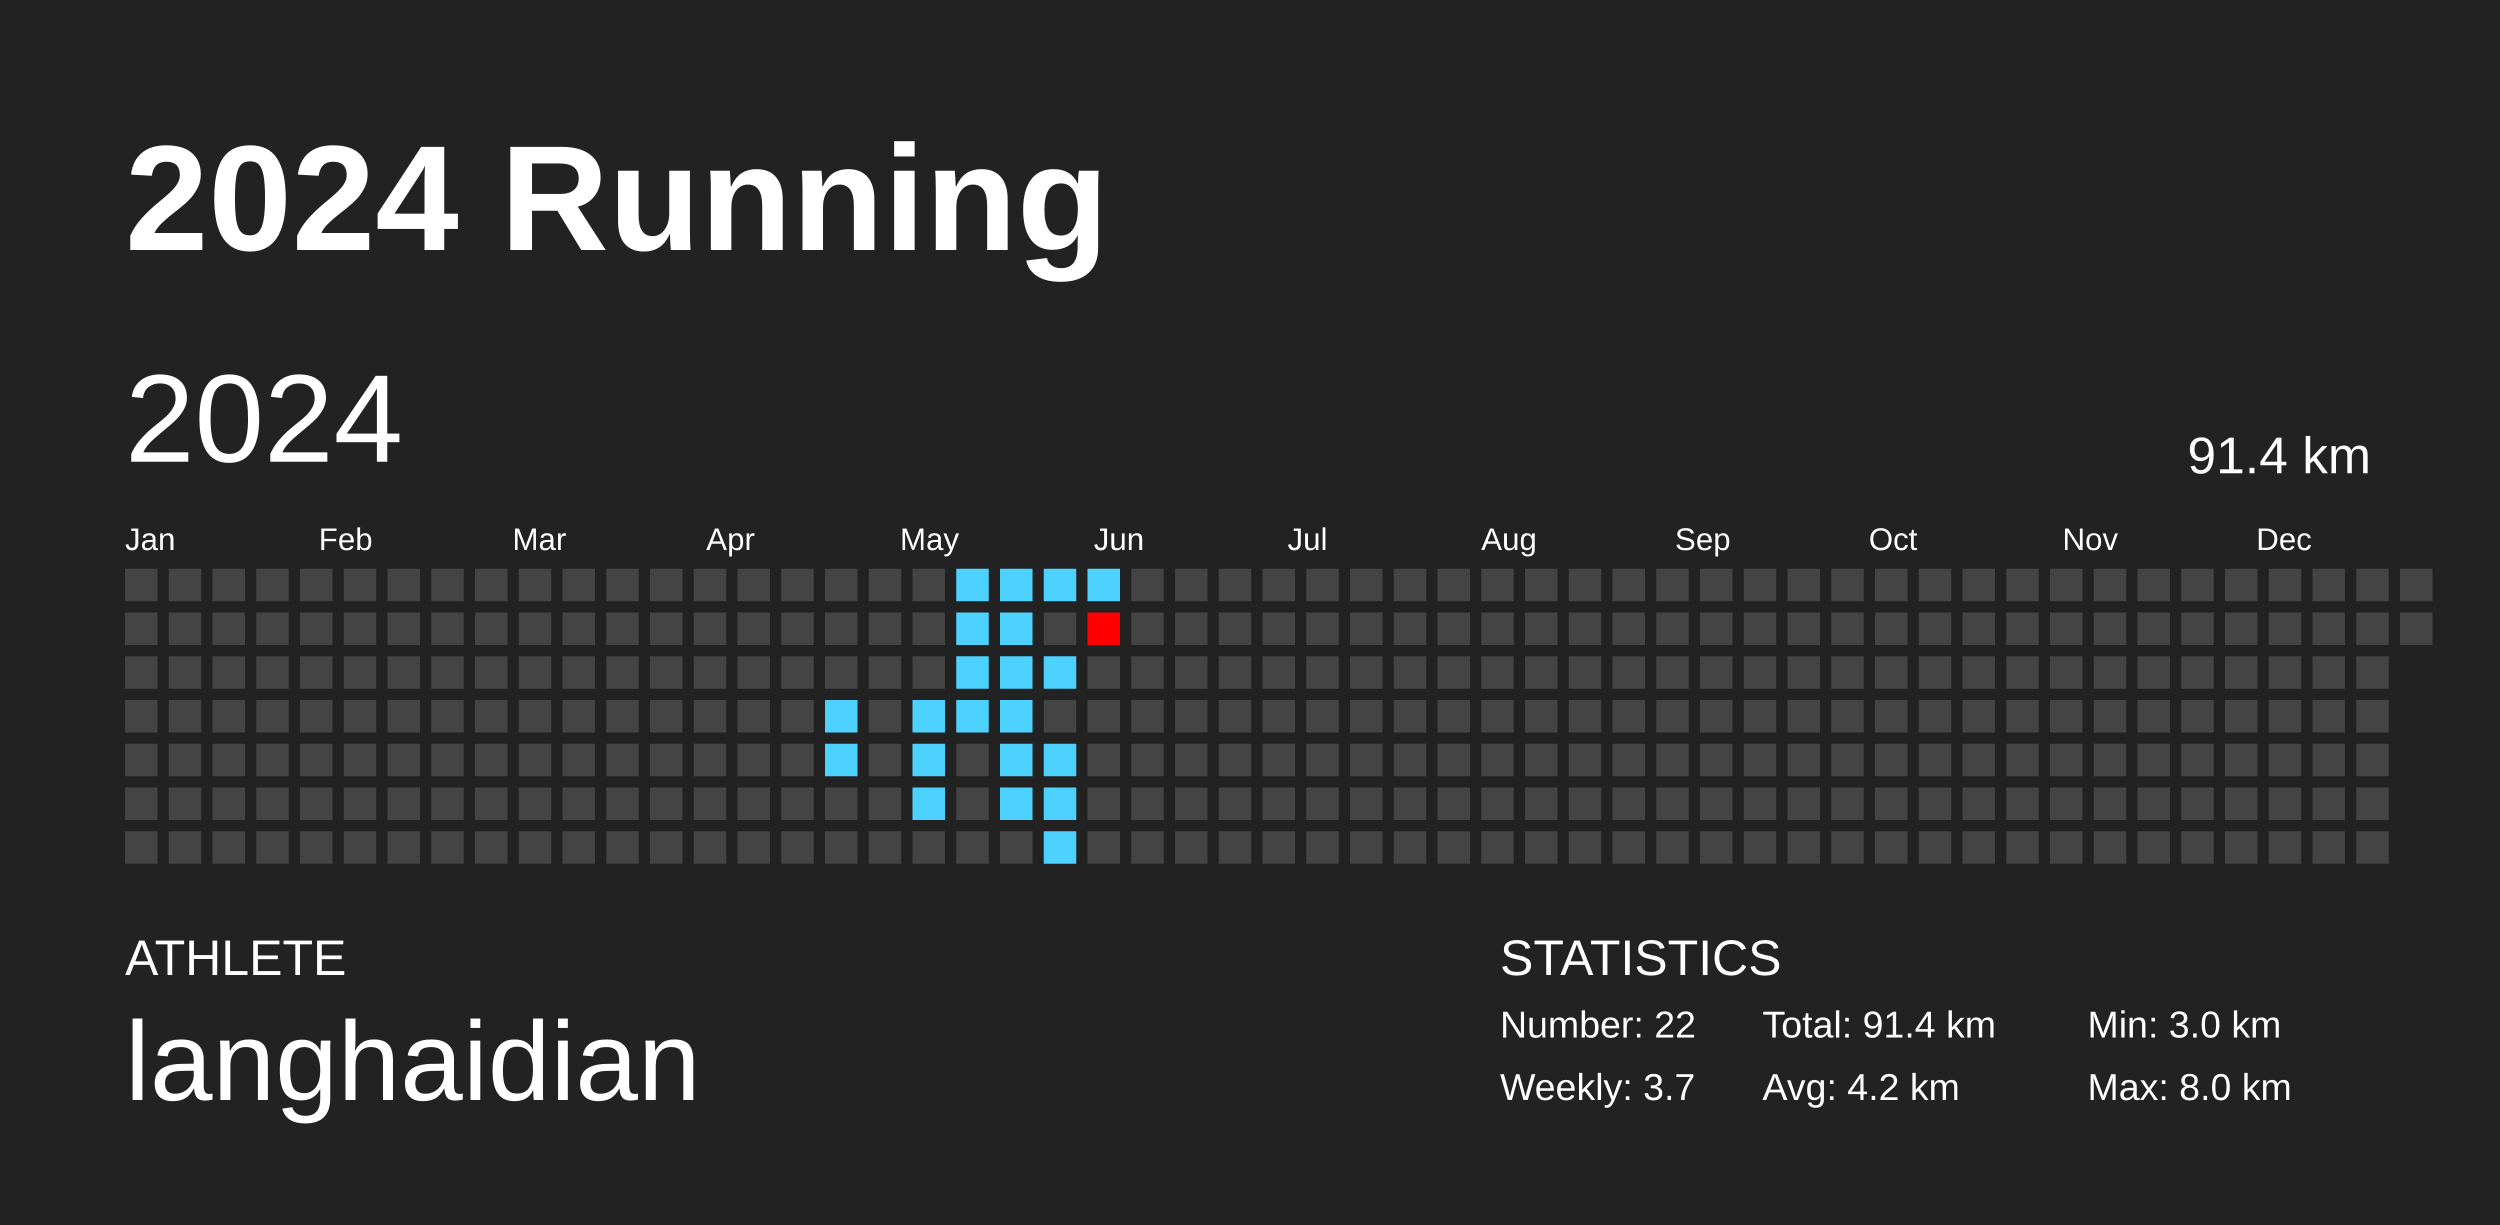
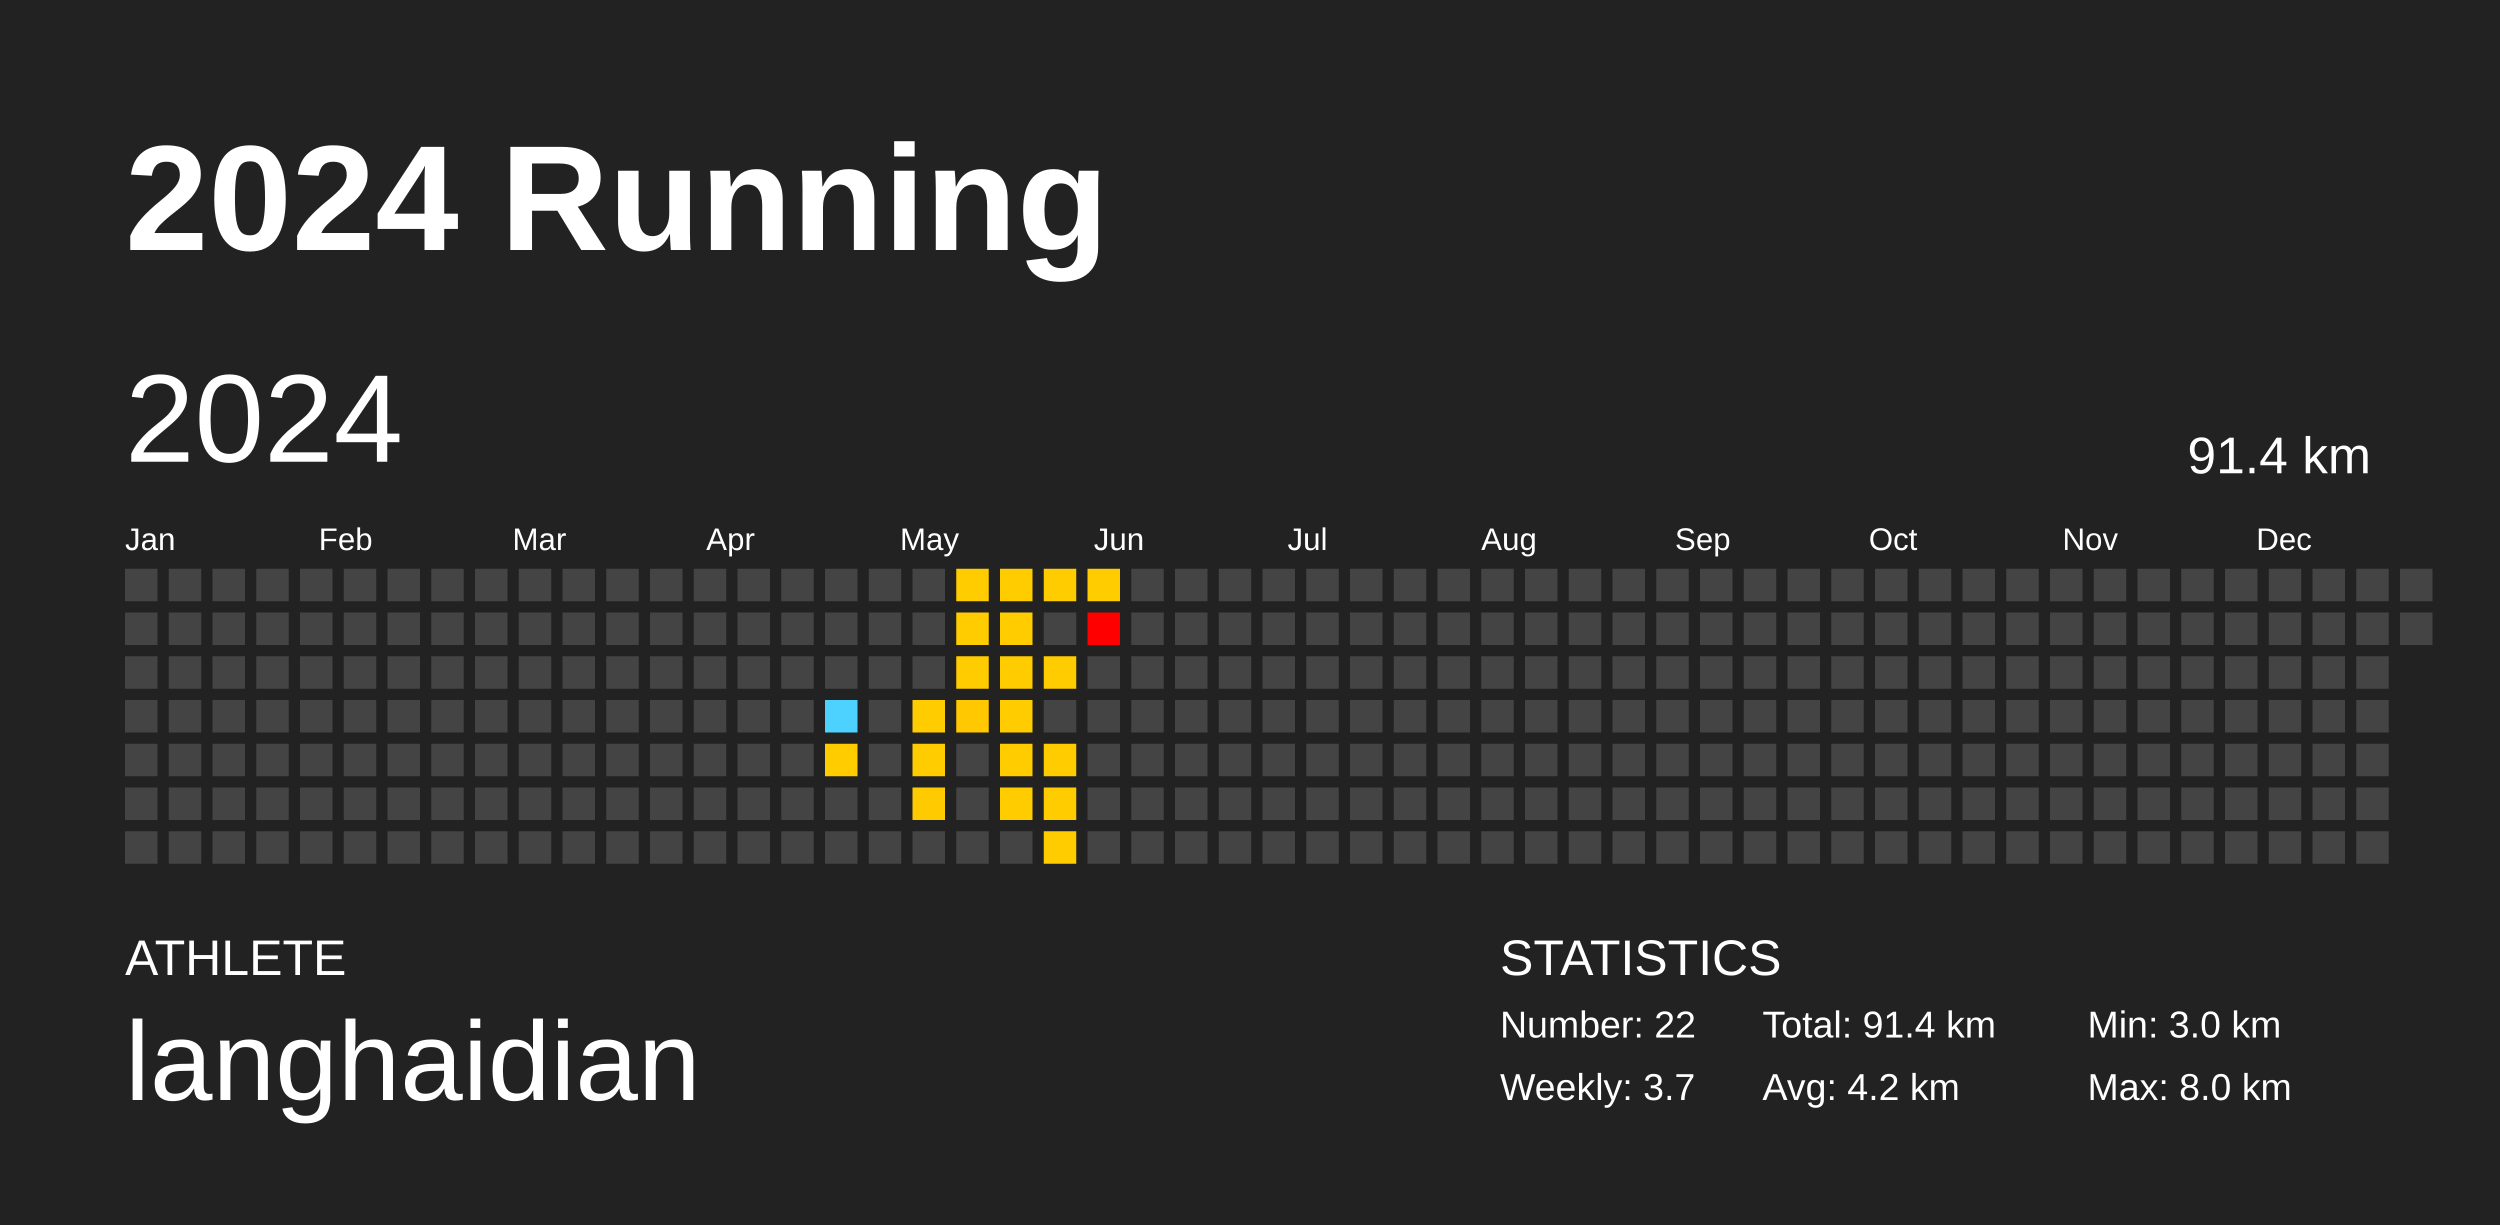
<svg xmlns="http://www.w3.org/2000/svg" baseProfile="full" height="98mm" version="1.1" viewBox="0,0,200,98" width="200mm">
  <defs />
  <rect fill="#222222" height="98" width="200" x="0" y="0" />
  <text fill="#FFFFFF" style="font-size:12px; font-family:Arial; font-weight:bold;" x="10" y="20">2024 Running</text>
  <text fill="#FFFFFF" style="font-size:4px; font-family:Arial" x="10" y="78">ATHLETE</text>
  <text fill="#FFFFFF" style="font-size:9px; font-family:Arial" x="10" y="88">langhaidian</text>
  <text fill="#FFFFFF" style="font-size:4px; font-family:Arial" x="120" y="78">STATISTICS</text>
  <text fill="#FFFFFF" style="font-size:3px; font-family:Arial" x="120" y="83">Number: 22</text>
  <text fill="#FFFFFF" style="font-size:3px; font-family:Arial" x="120" y="88">Weekly: 3.7</text>
  <text fill="#FFFFFF" style="font-size:3px; font-family:Arial" x="141" y="83">Total: 91.4 km</text>
  <text fill="#FFFFFF" style="font-size:3px; font-family:Arial" x="141" y="88">Avg: 4.2 km</text>
  <text fill="#FFFFFF" style="font-size:3px; font-family:Arial" x="167" y="83">Min: 3.0 km</text>
  <text fill="#FFFFFF" style="font-size:3px; font-family:Arial" x="167" y="88">Max: 8.0 km</text>
  <text dominant-baseline="hanging" fill="#FFFFFF" style="font-size:10.0px; font-family:Arial;" x="10" y="30">2024</text>
  <text dominant-baseline="hanging" fill="#FFFFFF" style="font-size:4.125px; font-family:Arial;" x="175" y="35">91.4 km</text>
  <text fill="#FFFFFF" style="font-size:2.5px; font-family:Arial" x="10.0" y="44">Jan</text>
  <text fill="#FFFFFF" style="font-size:2.5px; font-family:Arial" x="25.5" y="44">Feb</text>
  <text fill="#FFFFFF" style="font-size:2.5px; font-family:Arial" x="41.0" y="44">Mar</text>
  <text fill="#FFFFFF" style="font-size:2.5px; font-family:Arial" x="56.5" y="44">Apr</text>
  <text fill="#FFFFFF" style="font-size:2.5px; font-family:Arial" x="72.0" y="44">May</text>
  <text fill="#FFFFFF" style="font-size:2.5px; font-family:Arial" x="87.5" y="44">Jun</text>
  <text fill="#FFFFFF" style="font-size:2.5px; font-family:Arial" x="103.0" y="44">Jul</text>
  <text fill="#FFFFFF" style="font-size:2.5px; font-family:Arial" x="118.5" y="44">Aug</text>
  <text fill="#FFFFFF" style="font-size:2.5px; font-family:Arial" x="134.0" y="44">Sep</text>
  <text fill="#FFFFFF" style="font-size:2.5px; font-family:Arial" x="149.5" y="44">Oct</text>
  <text fill="#FFFFFF" style="font-size:2.5px; font-family:Arial" x="165.0" y="44">Nov</text>
  <text fill="#FFFFFF" style="font-size:2.5px; font-family:Arial" x="180.5" y="44">Dec</text>
  <rect fill="#444444" height="2.6" width="2.6" x="10.0" y="45.5" />
  <rect fill="#444444" height="2.6" width="2.6" x="10.0" y="49.0" />
  <rect fill="#444444" height="2.6" width="2.6" x="10.0" y="52.5" />
  <rect fill="#444444" height="2.6" width="2.6" x="10.0" y="56.0" />
  <rect fill="#444444" height="2.6" width="2.6" x="10.0" y="59.5" />
  <rect fill="#444444" height="2.6" width="2.6" x="10.0" y="63.0" />
  <rect fill="#444444" height="2.6" width="2.6" x="10.0" y="66.5" />
  <rect fill="#444444" height="2.6" width="2.6" x="13.5" y="45.5" />
  <rect fill="#444444" height="2.6" width="2.6" x="13.5" y="49.0" />
  <rect fill="#444444" height="2.6" width="2.6" x="13.5" y="52.5" />
  <rect fill="#444444" height="2.6" width="2.6" x="13.5" y="56.0" />
  <rect fill="#444444" height="2.6" width="2.6" x="13.5" y="59.5" />
  <rect fill="#444444" height="2.6" width="2.6" x="13.5" y="63.0" />
  <rect fill="#444444" height="2.6" width="2.6" x="13.5" y="66.5" />
  <rect fill="#444444" height="2.6" width="2.6" x="17.0" y="45.5" />
  <rect fill="#444444" height="2.6" width="2.6" x="17.0" y="49.0" />
  <rect fill="#444444" height="2.6" width="2.6" x="17.0" y="52.5" />
  <rect fill="#444444" height="2.6" width="2.6" x="17.0" y="56.0" />
  <rect fill="#444444" height="2.6" width="2.6" x="17.0" y="59.5" />
  <rect fill="#444444" height="2.6" width="2.6" x="17.0" y="63.0" />
  <rect fill="#444444" height="2.6" width="2.6" x="17.0" y="66.5" />
  <rect fill="#444444" height="2.6" width="2.6" x="20.5" y="45.5" />
  <rect fill="#444444" height="2.6" width="2.6" x="20.5" y="49.0" />
  <rect fill="#444444" height="2.6" width="2.6" x="20.5" y="52.5" />
  <rect fill="#444444" height="2.6" width="2.6" x="20.5" y="56.0" />
  <rect fill="#444444" height="2.6" width="2.6" x="20.5" y="59.5" />
  <rect fill="#444444" height="2.6" width="2.6" x="20.5" y="63.0" />
  <rect fill="#444444" height="2.6" width="2.6" x="20.5" y="66.5" />
  <rect fill="#444444" height="2.6" width="2.6" x="24.0" y="45.5" />
  <rect fill="#444444" height="2.6" width="2.6" x="24.0" y="49.0" />
  <rect fill="#444444" height="2.6" width="2.6" x="24.0" y="52.5" />
  <rect fill="#444444" height="2.6" width="2.6" x="24.0" y="56.0" />
  <rect fill="#444444" height="2.6" width="2.6" x="24.0" y="59.5" />
  <rect fill="#444444" height="2.6" width="2.6" x="24.0" y="63.0" />
  <rect fill="#444444" height="2.6" width="2.6" x="24.0" y="66.5" />
  <rect fill="#444444" height="2.6" width="2.6" x="27.5" y="45.5" />
  <rect fill="#444444" height="2.6" width="2.6" x="27.5" y="49.0" />
  <rect fill="#444444" height="2.6" width="2.6" x="27.5" y="52.5" />
  <rect fill="#444444" height="2.6" width="2.6" x="27.5" y="56.0" />
  <rect fill="#444444" height="2.6" width="2.6" x="27.5" y="59.5" />
  <rect fill="#444444" height="2.6" width="2.6" x="27.5" y="63.0" />
  <rect fill="#444444" height="2.6" width="2.6" x="27.5" y="66.5" />
  <rect fill="#444444" height="2.6" width="2.6" x="31.0" y="45.5" />
  <rect fill="#444444" height="2.6" width="2.6" x="31.0" y="49.0" />
  <rect fill="#444444" height="2.6" width="2.6" x="31.0" y="52.5" />
  <rect fill="#444444" height="2.6" width="2.6" x="31.0" y="56.0" />
  <rect fill="#444444" height="2.6" width="2.6" x="31.0" y="59.5" />
  <rect fill="#444444" height="2.6" width="2.6" x="31.0" y="63.0" />
  <rect fill="#444444" height="2.6" width="2.6" x="31.0" y="66.5" />
  <rect fill="#444444" height="2.6" width="2.6" x="34.5" y="45.5" />
  <rect fill="#444444" height="2.6" width="2.6" x="34.5" y="49.0" />
  <rect fill="#444444" height="2.6" width="2.6" x="34.5" y="52.5" />
  <rect fill="#444444" height="2.6" width="2.6" x="34.5" y="56.0" />
  <rect fill="#444444" height="2.6" width="2.6" x="34.5" y="59.5" />
  <rect fill="#444444" height="2.6" width="2.6" x="34.5" y="63.0" />
  <rect fill="#444444" height="2.6" width="2.6" x="34.5" y="66.5" />
  <rect fill="#444444" height="2.6" width="2.6" x="38.0" y="45.5" />
  <rect fill="#444444" height="2.6" width="2.6" x="38.0" y="49.0" />
  <rect fill="#444444" height="2.6" width="2.6" x="38.0" y="52.5" />
  <rect fill="#444444" height="2.6" width="2.6" x="38.0" y="56.0" />
  <rect fill="#444444" height="2.6" width="2.6" x="38.0" y="59.5" />
  <rect fill="#444444" height="2.6" width="2.6" x="38.0" y="63.0" />
  <rect fill="#444444" height="2.6" width="2.6" x="38.0" y="66.5" />
  <rect fill="#444444" height="2.6" width="2.6" x="41.5" y="45.5" />
  <rect fill="#444444" height="2.6" width="2.6" x="41.5" y="49.0" />
  <rect fill="#444444" height="2.6" width="2.6" x="41.5" y="52.5" />
  <rect fill="#444444" height="2.6" width="2.6" x="41.5" y="56.0" />
  <rect fill="#444444" height="2.6" width="2.6" x="41.5" y="59.5" />
  <rect fill="#444444" height="2.6" width="2.6" x="41.5" y="63.0" />
  <rect fill="#444444" height="2.6" width="2.6" x="41.5" y="66.5" />
  <rect fill="#444444" height="2.6" width="2.6" x="45.0" y="45.5" />
  <rect fill="#444444" height="2.6" width="2.6" x="45.0" y="49.0" />
  <rect fill="#444444" height="2.6" width="2.6" x="45.0" y="52.5" />
  <rect fill="#444444" height="2.6" width="2.6" x="45.0" y="56.0" />
  <rect fill="#444444" height="2.6" width="2.6" x="45.0" y="59.5" />
  <rect fill="#444444" height="2.6" width="2.6" x="45.0" y="63.0" />
  <rect fill="#444444" height="2.6" width="2.6" x="45.0" y="66.5" />
  <rect fill="#444444" height="2.6" width="2.6" x="48.5" y="45.5" />
  <rect fill="#444444" height="2.6" width="2.6" x="48.5" y="49.0" />
  <rect fill="#444444" height="2.6" width="2.6" x="48.5" y="52.5" />
  <rect fill="#444444" height="2.6" width="2.6" x="48.5" y="56.0" />
  <rect fill="#444444" height="2.6" width="2.6" x="48.5" y="59.5" />
  <rect fill="#444444" height="2.6" width="2.6" x="48.5" y="63.0" />
  <rect fill="#444444" height="2.6" width="2.6" x="48.5" y="66.5" />
  <rect fill="#444444" height="2.6" width="2.6" x="52.0" y="45.5" />
  <rect fill="#444444" height="2.6" width="2.6" x="52.0" y="49.0" />
  <rect fill="#444444" height="2.6" width="2.6" x="52.0" y="52.5" />
  <rect fill="#444444" height="2.6" width="2.6" x="52.0" y="56.0" />
  <rect fill="#444444" height="2.6" width="2.6" x="52.0" y="59.5" />
  <rect fill="#444444" height="2.6" width="2.6" x="52.0" y="63.0" />
  <rect fill="#444444" height="2.6" width="2.6" x="52.0" y="66.5" />
  <rect fill="#444444" height="2.6" width="2.6" x="55.5" y="45.5" />
  <rect fill="#444444" height="2.6" width="2.6" x="55.5" y="49.0" />
  <rect fill="#444444" height="2.6" width="2.6" x="55.5" y="52.5" />
  <rect fill="#444444" height="2.6" width="2.6" x="55.5" y="56.0" />
  <rect fill="#444444" height="2.6" width="2.6" x="55.5" y="59.5" />
  <rect fill="#444444" height="2.6" width="2.6" x="55.5" y="63.0" />
  <rect fill="#444444" height="2.6" width="2.6" x="55.5" y="66.5" />
  <rect fill="#444444" height="2.6" width="2.6" x="59.0" y="45.5" />
  <rect fill="#444444" height="2.6" width="2.6" x="59.0" y="49.0" />
  <rect fill="#444444" height="2.6" width="2.6" x="59.0" y="52.5" />
  <rect fill="#444444" height="2.6" width="2.6" x="59.0" y="56.0" />
  <rect fill="#444444" height="2.6" width="2.6" x="59.0" y="59.5" />
  <rect fill="#444444" height="2.6" width="2.6" x="59.0" y="63.0" />
  <rect fill="#444444" height="2.6" width="2.6" x="59.0" y="66.5" />
  <rect fill="#444444" height="2.6" width="2.6" x="62.5" y="45.5" />
  <rect fill="#444444" height="2.6" width="2.6" x="62.5" y="49.0" />
  <rect fill="#444444" height="2.6" width="2.6" x="62.5" y="52.5" />
  <rect fill="#444444" height="2.6" width="2.6" x="62.5" y="56.0" />
  <rect fill="#444444" height="2.6" width="2.6" x="62.5" y="59.5" />
  <rect fill="#444444" height="2.6" width="2.6" x="62.5" y="63.0" />
  <rect fill="#444444" height="2.6" width="2.6" x="62.5" y="66.5" />
  <rect fill="#444444" height="2.6" width="2.6" x="66.0" y="45.5" />
  <rect fill="#444444" height="2.6" width="2.6" x="66.0" y="49.0" />
  <rect fill="#444444" height="2.6" width="2.6" x="66.0" y="52.5" />
  <rect fill="#4dd2ff" height="2.6" width="2.6" x="66.0" y="56.0" />
-   <rect fill="#4dd2ff" height="2.6" width="2.6" x="66.0" y="59.5" />
+   <rect fill="#ffcc00" height="2.6" width="2.6" x="66.0" y="59.5" />
  <rect fill="#444444" height="2.6" width="2.6" x="66.0" y="63.0" />
  <rect fill="#444444" height="2.6" width="2.6" x="66.0" y="66.5" />
  <rect fill="#444444" height="2.6" width="2.6" x="69.5" y="45.5" />
  <rect fill="#444444" height="2.6" width="2.6" x="69.5" y="49.0" />
  <rect fill="#444444" height="2.6" width="2.6" x="69.5" y="52.5" />
  <rect fill="#444444" height="2.6" width="2.6" x="69.5" y="56.0" />
  <rect fill="#444444" height="2.6" width="2.6" x="69.5" y="59.5" />
  <rect fill="#444444" height="2.6" width="2.6" x="69.5" y="63.0" />
  <rect fill="#444444" height="2.6" width="2.6" x="69.5" y="66.5" />
  <rect fill="#444444" height="2.6" width="2.6" x="73.0" y="45.5" />
  <rect fill="#444444" height="2.6" width="2.6" x="73.0" y="49.0" />
  <rect fill="#444444" height="2.6" width="2.6" x="73.0" y="52.5" />
-   <rect fill="#4dd2ff" height="2.6" width="2.6" x="73.0" y="56.0" />
-   <rect fill="#4dd2ff" height="2.6" width="2.6" x="73.0" y="59.5" />
-   <rect fill="#4dd2ff" height="2.6" width="2.6" x="73.0" y="63.0" />
+   <rect fill="#ffcc00" height="2.6" width="2.6" x="73.0" y="56.0" />
+   <rect fill="#ffcc00" height="2.6" width="2.6" x="73.0" y="59.5" />
+   <rect fill="#ffcb00" height="2.6" width="2.6" x="73.0" y="63.0" />
  <rect fill="#444444" height="2.6" width="2.6" x="73.0" y="66.5" />
-   <rect fill="#4dd2ff" height="2.6" width="2.6" x="76.5" y="45.5" />
-   <rect fill="#4dd2ff" height="2.6" width="2.6" x="76.5" y="49.0" />
-   <rect fill="#4dd2ff" height="2.6" width="2.6" x="76.5" y="52.5" />
-   <rect fill="#4dd2ff" height="2.6" width="2.6" x="76.5" y="56.0" />
+   <rect fill="#ffcc00" height="2.6" width="2.6" x="76.5" y="45.5" />
+   <rect fill="#ffcc00" height="2.6" width="2.6" x="76.5" y="49.0" />
+   <rect fill="#ffcc00" height="2.6" width="2.6" x="76.5" y="52.5" />
+   <rect fill="#ffc800" height="2.6" width="2.6" x="76.5" y="56.0" />
  <rect fill="#444444" height="2.6" width="2.6" x="76.5" y="59.5" />
  <rect fill="#444444" height="2.6" width="2.6" x="76.5" y="63.0" />
  <rect fill="#444444" height="2.6" width="2.6" x="76.5" y="66.5" />
-   <rect fill="#4dd2ff" height="2.6" width="2.6" x="80.0" y="45.5" />
-   <rect fill="#4dd2ff" height="2.6" width="2.6" x="80.0" y="49.0" />
-   <rect fill="#4dd2ff" height="2.6" width="2.6" x="80.0" y="52.5" />
-   <rect fill="#4dd2ff" height="2.6" width="2.6" x="80.0" y="56.0" />
-   <rect fill="#4dd2ff" height="2.6" width="2.6" x="80.0" y="59.5" />
-   <rect fill="#4dd2ff" height="2.6" width="2.6" x="80.0" y="63.0" />
+   <rect fill="#ffcc00" height="2.6" width="2.6" x="80.0" y="45.5" />
+   <rect fill="#ffcc00" height="2.6" width="2.6" x="80.0" y="49.0" />
+   <rect fill="#ffcc00" height="2.6" width="2.6" x="80.0" y="52.5" />
+   <rect fill="#ffcc00" height="2.6" width="2.6" x="80.0" y="56.0" />
+   <rect fill="#ffcc00" height="2.6" width="2.6" x="80.0" y="59.5" />
+   <rect fill="#ffcc00" height="2.6" width="2.6" x="80.0" y="63.0" />
  <rect fill="#444444" height="2.6" width="2.6" x="80.0" y="66.5" />
-   <rect fill="#4dd2ff" height="2.6" width="2.6" x="83.5" y="45.5" />
+   <rect fill="#ffcc00" height="2.6" width="2.6" x="83.5" y="45.5" />
  <rect fill="#444444" height="2.6" width="2.6" x="83.5" y="49.0" />
-   <rect fill="#4dd2ff" height="2.6" width="2.6" x="83.5" y="52.5" />
+   <rect fill="#ffcc00" height="2.6" width="2.6" x="83.5" y="52.5" />
  <rect fill="#444444" height="2.6" width="2.6" x="83.5" y="56.0" />
-   <rect fill="#4dd2ff" height="2.6" width="2.6" x="83.5" y="59.5" />
-   <rect fill="#4dd2ff" height="2.6" width="2.6" x="83.5" y="63.0" />
-   <rect fill="#4dd2ff" height="2.6" width="2.6" x="83.5" y="66.5" />
-   <rect fill="#4dd2ff" height="2.6" width="2.6" x="87.0" y="45.5" />
+   <rect fill="#ffcc00" height="2.6" width="2.6" x="83.5" y="59.5" />
+   <rect fill="#ffcc00" height="2.6" width="2.6" x="83.5" y="63.0" />
+   <rect fill="#ffcc00" height="2.6" width="2.6" x="83.5" y="66.5" />
+   <rect fill="#ffcc00" height="2.6" width="2.6" x="87.0" y="45.5" />
  <rect fill="#ff0000" height="2.6" width="2.6" x="87.0" y="49.0" />
  <rect fill="#444444" height="2.6" width="2.6" x="87.0" y="52.5" />
  <rect fill="#444444" height="2.6" width="2.6" x="87.0" y="56.0" />
  <rect fill="#444444" height="2.6" width="2.6" x="87.0" y="59.5" />
  <rect fill="#444444" height="2.6" width="2.6" x="87.0" y="63.0" />
  <rect fill="#444444" height="2.6" width="2.6" x="87.0" y="66.5" />
  <rect fill="#444444" height="2.6" width="2.6" x="90.5" y="45.5" />
  <rect fill="#444444" height="2.6" width="2.6" x="90.5" y="49.0" />
  <rect fill="#444444" height="2.6" width="2.6" x="90.5" y="52.5" />
  <rect fill="#444444" height="2.6" width="2.6" x="90.5" y="56.0" />
  <rect fill="#444444" height="2.6" width="2.6" x="90.5" y="59.5" />
  <rect fill="#444444" height="2.6" width="2.6" x="90.5" y="63.0" />
  <rect fill="#444444" height="2.6" width="2.6" x="90.5" y="66.5" />
  <rect fill="#444444" height="2.6" width="2.6" x="94.0" y="45.5" />
  <rect fill="#444444" height="2.6" width="2.6" x="94.0" y="49.0" />
  <rect fill="#444444" height="2.6" width="2.6" x="94.0" y="52.5" />
  <rect fill="#444444" height="2.6" width="2.6" x="94.0" y="56.0" />
  <rect fill="#444444" height="2.6" width="2.6" x="94.0" y="59.5" />
  <rect fill="#444444" height="2.6" width="2.6" x="94.0" y="63.0" />
  <rect fill="#444444" height="2.6" width="2.6" x="94.0" y="66.5" />
  <rect fill="#444444" height="2.6" width="2.6" x="97.5" y="45.5" />
  <rect fill="#444444" height="2.6" width="2.6" x="97.5" y="49.0" />
  <rect fill="#444444" height="2.6" width="2.6" x="97.5" y="52.5" />
  <rect fill="#444444" height="2.6" width="2.6" x="97.5" y="56.0" />
  <rect fill="#444444" height="2.6" width="2.6" x="97.5" y="59.5" />
  <rect fill="#444444" height="2.6" width="2.6" x="97.5" y="63.0" />
  <rect fill="#444444" height="2.6" width="2.6" x="97.5" y="66.5" />
  <rect fill="#444444" height="2.6" width="2.6" x="101.0" y="45.5" />
  <rect fill="#444444" height="2.6" width="2.6" x="101.0" y="49.0" />
  <rect fill="#444444" height="2.6" width="2.6" x="101.0" y="52.5" />
  <rect fill="#444444" height="2.6" width="2.6" x="101.0" y="56.0" />
  <rect fill="#444444" height="2.6" width="2.6" x="101.0" y="59.5" />
  <rect fill="#444444" height="2.6" width="2.6" x="101.0" y="63.0" />
  <rect fill="#444444" height="2.6" width="2.6" x="101.0" y="66.5" />
  <rect fill="#444444" height="2.6" width="2.6" x="104.5" y="45.5" />
  <rect fill="#444444" height="2.6" width="2.6" x="104.5" y="49.0" />
  <rect fill="#444444" height="2.6" width="2.6" x="104.5" y="52.5" />
  <rect fill="#444444" height="2.6" width="2.6" x="104.5" y="56.0" />
  <rect fill="#444444" height="2.6" width="2.6" x="104.5" y="59.5" />
  <rect fill="#444444" height="2.6" width="2.6" x="104.5" y="63.0" />
  <rect fill="#444444" height="2.6" width="2.6" x="104.5" y="66.5" />
  <rect fill="#444444" height="2.6" width="2.6" x="108.0" y="45.5" />
  <rect fill="#444444" height="2.6" width="2.6" x="108.0" y="49.0" />
  <rect fill="#444444" height="2.6" width="2.6" x="108.0" y="52.5" />
  <rect fill="#444444" height="2.6" width="2.6" x="108.0" y="56.0" />
  <rect fill="#444444" height="2.6" width="2.6" x="108.0" y="59.5" />
  <rect fill="#444444" height="2.6" width="2.6" x="108.0" y="63.0" />
  <rect fill="#444444" height="2.6" width="2.6" x="108.0" y="66.5" />
  <rect fill="#444444" height="2.6" width="2.6" x="111.5" y="45.5" />
  <rect fill="#444444" height="2.6" width="2.6" x="111.5" y="49.0" />
  <rect fill="#444444" height="2.6" width="2.6" x="111.5" y="52.5" />
  <rect fill="#444444" height="2.6" width="2.6" x="111.5" y="56.0" />
  <rect fill="#444444" height="2.6" width="2.6" x="111.5" y="59.5" />
  <rect fill="#444444" height="2.6" width="2.6" x="111.5" y="63.0" />
  <rect fill="#444444" height="2.6" width="2.6" x="111.5" y="66.5" />
  <rect fill="#444444" height="2.6" width="2.6" x="115.0" y="45.5" />
  <rect fill="#444444" height="2.6" width="2.6" x="115.0" y="49.0" />
  <rect fill="#444444" height="2.6" width="2.6" x="115.0" y="52.5" />
  <rect fill="#444444" height="2.6" width="2.6" x="115.0" y="56.0" />
  <rect fill="#444444" height="2.6" width="2.6" x="115.0" y="59.5" />
  <rect fill="#444444" height="2.6" width="2.6" x="115.0" y="63.0" />
  <rect fill="#444444" height="2.6" width="2.6" x="115.0" y="66.5" />
  <rect fill="#444444" height="2.6" width="2.6" x="118.5" y="45.5" />
  <rect fill="#444444" height="2.6" width="2.6" x="118.5" y="49.0" />
  <rect fill="#444444" height="2.6" width="2.6" x="118.5" y="52.5" />
  <rect fill="#444444" height="2.6" width="2.6" x="118.5" y="56.0" />
  <rect fill="#444444" height="2.6" width="2.6" x="118.5" y="59.5" />
  <rect fill="#444444" height="2.6" width="2.6" x="118.5" y="63.0" />
  <rect fill="#444444" height="2.6" width="2.6" x="118.5" y="66.5" />
  <rect fill="#444444" height="2.6" width="2.6" x="122.0" y="45.5" />
  <rect fill="#444444" height="2.6" width="2.6" x="122.0" y="49.0" />
  <rect fill="#444444" height="2.6" width="2.6" x="122.0" y="52.5" />
  <rect fill="#444444" height="2.6" width="2.6" x="122.0" y="56.0" />
  <rect fill="#444444" height="2.6" width="2.6" x="122.0" y="59.5" />
  <rect fill="#444444" height="2.6" width="2.6" x="122.0" y="63.0" />
  <rect fill="#444444" height="2.6" width="2.6" x="122.0" y="66.5" />
  <rect fill="#444444" height="2.6" width="2.6" x="125.5" y="45.5" />
  <rect fill="#444444" height="2.6" width="2.6" x="125.5" y="49.0" />
  <rect fill="#444444" height="2.6" width="2.6" x="125.5" y="52.5" />
  <rect fill="#444444" height="2.6" width="2.6" x="125.5" y="56.0" />
  <rect fill="#444444" height="2.6" width="2.6" x="125.5" y="59.5" />
  <rect fill="#444444" height="2.6" width="2.6" x="125.5" y="63.0" />
  <rect fill="#444444" height="2.6" width="2.6" x="125.5" y="66.5" />
  <rect fill="#444444" height="2.6" width="2.6" x="129.0" y="45.5" />
  <rect fill="#444444" height="2.6" width="2.6" x="129.0" y="49.0" />
  <rect fill="#444444" height="2.6" width="2.6" x="129.0" y="52.5" />
  <rect fill="#444444" height="2.6" width="2.6" x="129.0" y="56.0" />
  <rect fill="#444444" height="2.6" width="2.6" x="129.0" y="59.5" />
  <rect fill="#444444" height="2.6" width="2.6" x="129.0" y="63.0" />
  <rect fill="#444444" height="2.6" width="2.6" x="129.0" y="66.5" />
  <rect fill="#444444" height="2.6" width="2.6" x="132.5" y="45.5" />
  <rect fill="#444444" height="2.6" width="2.6" x="132.5" y="49.0" />
  <rect fill="#444444" height="2.6" width="2.6" x="132.5" y="52.5" />
  <rect fill="#444444" height="2.6" width="2.6" x="132.5" y="56.0" />
  <rect fill="#444444" height="2.6" width="2.6" x="132.5" y="59.5" />
  <rect fill="#444444" height="2.6" width="2.6" x="132.5" y="63.0" />
  <rect fill="#444444" height="2.6" width="2.6" x="132.5" y="66.5" />
  <rect fill="#444444" height="2.6" width="2.6" x="136.0" y="45.5" />
  <rect fill="#444444" height="2.6" width="2.6" x="136.0" y="49.0" />
  <rect fill="#444444" height="2.6" width="2.6" x="136.0" y="52.5" />
  <rect fill="#444444" height="2.6" width="2.6" x="136.0" y="56.0" />
  <rect fill="#444444" height="2.6" width="2.6" x="136.0" y="59.5" />
  <rect fill="#444444" height="2.6" width="2.6" x="136.0" y="63.0" />
  <rect fill="#444444" height="2.6" width="2.6" x="136.0" y="66.5" />
  <rect fill="#444444" height="2.6" width="2.6" x="139.5" y="45.5" />
  <rect fill="#444444" height="2.6" width="2.6" x="139.5" y="49.0" />
  <rect fill="#444444" height="2.6" width="2.6" x="139.5" y="52.5" />
  <rect fill="#444444" height="2.6" width="2.6" x="139.5" y="56.0" />
  <rect fill="#444444" height="2.6" width="2.6" x="139.5" y="59.5" />
  <rect fill="#444444" height="2.6" width="2.6" x="139.5" y="63.0" />
  <rect fill="#444444" height="2.6" width="2.6" x="139.5" y="66.5" />
  <rect fill="#444444" height="2.6" width="2.6" x="143.0" y="45.5" />
  <rect fill="#444444" height="2.6" width="2.6" x="143.0" y="49.0" />
  <rect fill="#444444" height="2.6" width="2.6" x="143.0" y="52.5" />
  <rect fill="#444444" height="2.6" width="2.6" x="143.0" y="56.0" />
  <rect fill="#444444" height="2.6" width="2.6" x="143.0" y="59.5" />
  <rect fill="#444444" height="2.6" width="2.6" x="143.0" y="63.0" />
  <rect fill="#444444" height="2.6" width="2.6" x="143.0" y="66.5" />
  <rect fill="#444444" height="2.6" width="2.6" x="146.5" y="45.5" />
  <rect fill="#444444" height="2.6" width="2.6" x="146.5" y="49.0" />
  <rect fill="#444444" height="2.6" width="2.6" x="146.5" y="52.5" />
  <rect fill="#444444" height="2.6" width="2.6" x="146.5" y="56.0" />
  <rect fill="#444444" height="2.6" width="2.6" x="146.5" y="59.5" />
  <rect fill="#444444" height="2.6" width="2.6" x="146.5" y="63.0" />
  <rect fill="#444444" height="2.6" width="2.6" x="146.5" y="66.5" />
  <rect fill="#444444" height="2.6" width="2.6" x="150.0" y="45.5" />
  <rect fill="#444444" height="2.6" width="2.6" x="150.0" y="49.0" />
  <rect fill="#444444" height="2.6" width="2.6" x="150.0" y="52.5" />
  <rect fill="#444444" height="2.6" width="2.6" x="150.0" y="56.0" />
  <rect fill="#444444" height="2.6" width="2.6" x="150.0" y="59.5" />
  <rect fill="#444444" height="2.6" width="2.6" x="150.0" y="63.0" />
  <rect fill="#444444" height="2.6" width="2.6" x="150.0" y="66.5" />
  <rect fill="#444444" height="2.6" width="2.6" x="153.5" y="45.5" />
  <rect fill="#444444" height="2.6" width="2.6" x="153.5" y="49.0" />
  <rect fill="#444444" height="2.6" width="2.6" x="153.5" y="52.5" />
  <rect fill="#444444" height="2.6" width="2.6" x="153.5" y="56.0" />
  <rect fill="#444444" height="2.6" width="2.6" x="153.5" y="59.5" />
  <rect fill="#444444" height="2.6" width="2.6" x="153.5" y="63.0" />
  <rect fill="#444444" height="2.6" width="2.6" x="153.5" y="66.5" />
  <rect fill="#444444" height="2.6" width="2.6" x="157.0" y="45.5" />
  <rect fill="#444444" height="2.6" width="2.6" x="157.0" y="49.0" />
  <rect fill="#444444" height="2.6" width="2.6" x="157.0" y="52.5" />
  <rect fill="#444444" height="2.6" width="2.6" x="157.0" y="56.0" />
  <rect fill="#444444" height="2.6" width="2.6" x="157.0" y="59.5" />
  <rect fill="#444444" height="2.6" width="2.6" x="157.0" y="63.0" />
  <rect fill="#444444" height="2.6" width="2.6" x="157.0" y="66.5" />
  <rect fill="#444444" height="2.6" width="2.6" x="160.5" y="45.5" />
  <rect fill="#444444" height="2.6" width="2.6" x="160.5" y="49.0" />
  <rect fill="#444444" height="2.6" width="2.6" x="160.5" y="52.5" />
  <rect fill="#444444" height="2.6" width="2.6" x="160.5" y="56.0" />
  <rect fill="#444444" height="2.6" width="2.6" x="160.5" y="59.5" />
  <rect fill="#444444" height="2.6" width="2.6" x="160.5" y="63.0" />
  <rect fill="#444444" height="2.6" width="2.6" x="160.5" y="66.5" />
  <rect fill="#444444" height="2.6" width="2.6" x="164.0" y="45.5" />
  <rect fill="#444444" height="2.6" width="2.6" x="164.0" y="49.0" />
  <rect fill="#444444" height="2.6" width="2.6" x="164.0" y="52.5" />
  <rect fill="#444444" height="2.6" width="2.6" x="164.0" y="56.0" />
  <rect fill="#444444" height="2.6" width="2.6" x="164.0" y="59.5" />
  <rect fill="#444444" height="2.6" width="2.6" x="164.0" y="63.0" />
  <rect fill="#444444" height="2.6" width="2.6" x="164.0" y="66.5" />
  <rect fill="#444444" height="2.6" width="2.6" x="167.5" y="45.5" />
  <rect fill="#444444" height="2.6" width="2.6" x="167.5" y="49.0" />
  <rect fill="#444444" height="2.6" width="2.6" x="167.5" y="52.5" />
  <rect fill="#444444" height="2.6" width="2.6" x="167.5" y="56.0" />
  <rect fill="#444444" height="2.6" width="2.6" x="167.5" y="59.5" />
  <rect fill="#444444" height="2.6" width="2.6" x="167.5" y="63.0" />
  <rect fill="#444444" height="2.6" width="2.6" x="167.5" y="66.5" />
  <rect fill="#444444" height="2.6" width="2.6" x="171.0" y="45.5" />
  <rect fill="#444444" height="2.6" width="2.6" x="171.0" y="49.0" />
  <rect fill="#444444" height="2.6" width="2.6" x="171.0" y="52.5" />
  <rect fill="#444444" height="2.6" width="2.6" x="171.0" y="56.0" />
  <rect fill="#444444" height="2.6" width="2.6" x="171.0" y="59.5" />
  <rect fill="#444444" height="2.6" width="2.6" x="171.0" y="63.0" />
  <rect fill="#444444" height="2.6" width="2.6" x="171.0" y="66.5" />
  <rect fill="#444444" height="2.6" width="2.6" x="174.5" y="45.5" />
  <rect fill="#444444" height="2.6" width="2.6" x="174.5" y="49.0" />
  <rect fill="#444444" height="2.6" width="2.6" x="174.5" y="52.5" />
  <rect fill="#444444" height="2.6" width="2.6" x="174.5" y="56.0" />
  <rect fill="#444444" height="2.6" width="2.6" x="174.5" y="59.5" />
  <rect fill="#444444" height="2.6" width="2.6" x="174.5" y="63.0" />
  <rect fill="#444444" height="2.6" width="2.6" x="174.5" y="66.5" />
  <rect fill="#444444" height="2.6" width="2.6" x="178.0" y="45.5" />
  <rect fill="#444444" height="2.6" width="2.6" x="178.0" y="49.0" />
  <rect fill="#444444" height="2.6" width="2.6" x="178.0" y="52.5" />
  <rect fill="#444444" height="2.6" width="2.6" x="178.0" y="56.0" />
  <rect fill="#444444" height="2.6" width="2.6" x="178.0" y="59.5" />
  <rect fill="#444444" height="2.6" width="2.6" x="178.0" y="63.0" />
  <rect fill="#444444" height="2.6" width="2.6" x="178.0" y="66.5" />
  <rect fill="#444444" height="2.6" width="2.6" x="181.5" y="45.5" />
  <rect fill="#444444" height="2.6" width="2.6" x="181.5" y="49.0" />
  <rect fill="#444444" height="2.6" width="2.6" x="181.5" y="52.5" />
  <rect fill="#444444" height="2.6" width="2.6" x="181.5" y="56.0" />
  <rect fill="#444444" height="2.6" width="2.6" x="181.5" y="59.5" />
  <rect fill="#444444" height="2.6" width="2.6" x="181.5" y="63.0" />
  <rect fill="#444444" height="2.6" width="2.6" x="181.5" y="66.5" />
  <rect fill="#444444" height="2.6" width="2.6" x="185.0" y="45.5" />
  <rect fill="#444444" height="2.6" width="2.6" x="185.0" y="49.0" />
  <rect fill="#444444" height="2.6" width="2.6" x="185.0" y="52.5" />
  <rect fill="#444444" height="2.6" width="2.6" x="185.0" y="56.0" />
  <rect fill="#444444" height="2.6" width="2.6" x="185.0" y="59.5" />
  <rect fill="#444444" height="2.6" width="2.6" x="185.0" y="63.0" />
  <rect fill="#444444" height="2.6" width="2.6" x="185.0" y="66.5" />
  <rect fill="#444444" height="2.6" width="2.6" x="188.5" y="45.5" />
  <rect fill="#444444" height="2.6" width="2.6" x="188.5" y="49.0" />
  <rect fill="#444444" height="2.6" width="2.6" x="188.5" y="52.5" />
  <rect fill="#444444" height="2.6" width="2.6" x="188.5" y="56.0" />
  <rect fill="#444444" height="2.6" width="2.6" x="188.5" y="59.5" />
  <rect fill="#444444" height="2.6" width="2.6" x="188.5" y="63.0" />
  <rect fill="#444444" height="2.6" width="2.6" x="188.5" y="66.5" />
  <rect fill="#444444" height="2.6" width="2.6" x="192.0" y="45.5" />
  <rect fill="#444444" height="2.6" width="2.6" x="192.0" y="49.0" />
</svg>
